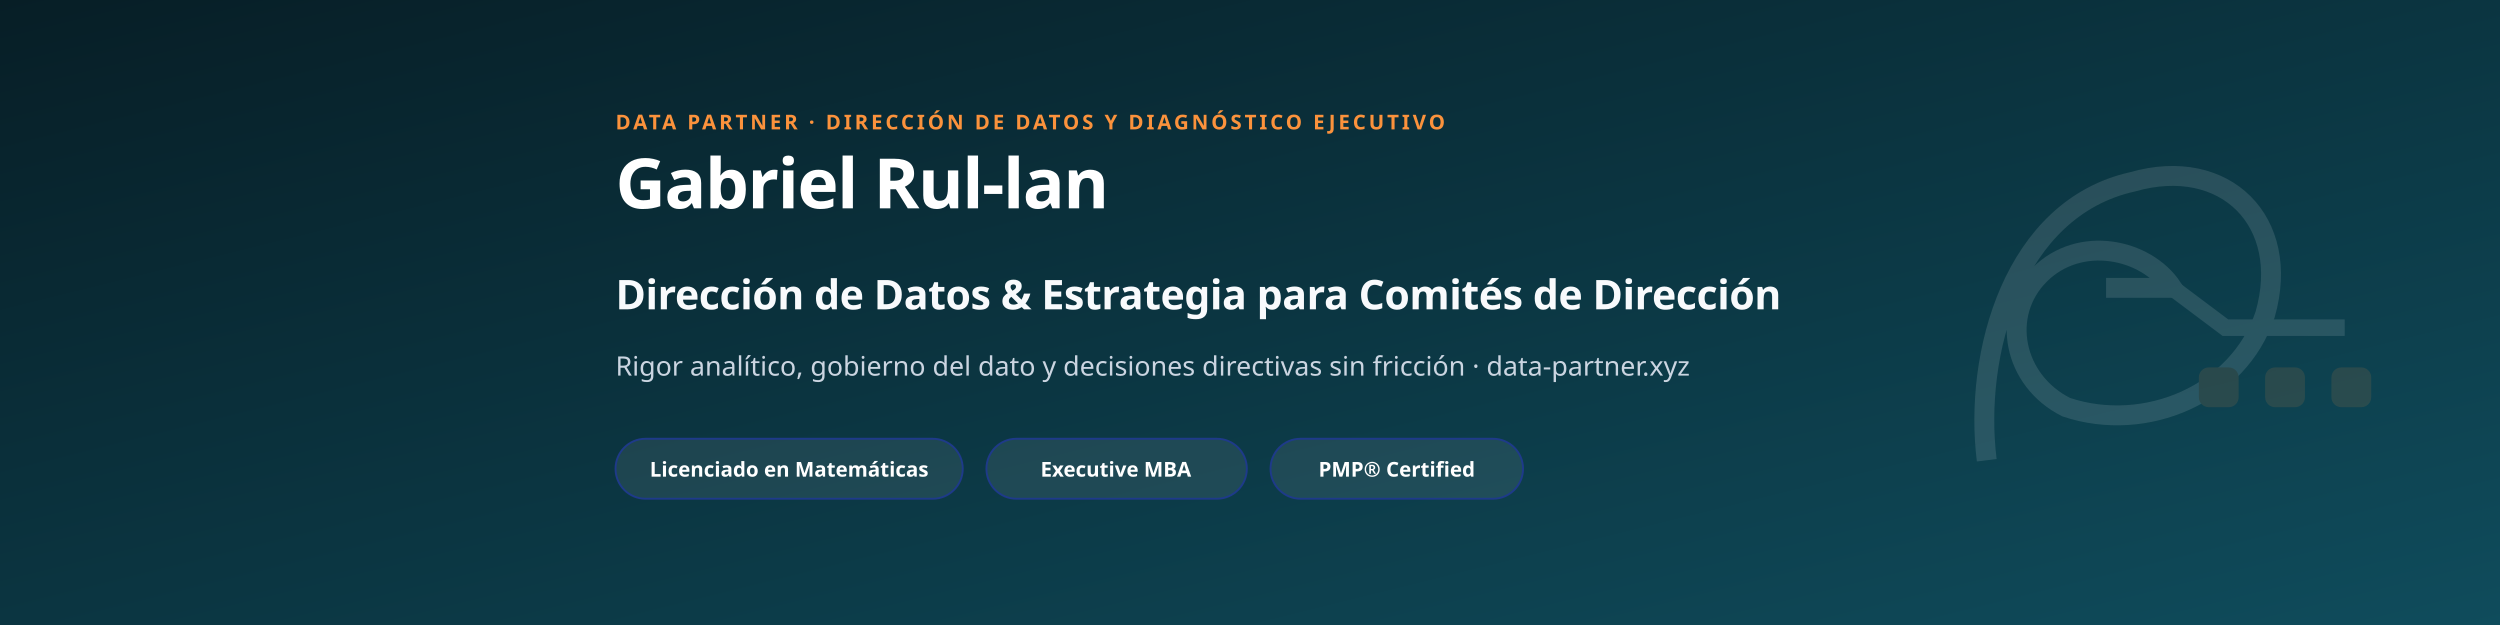
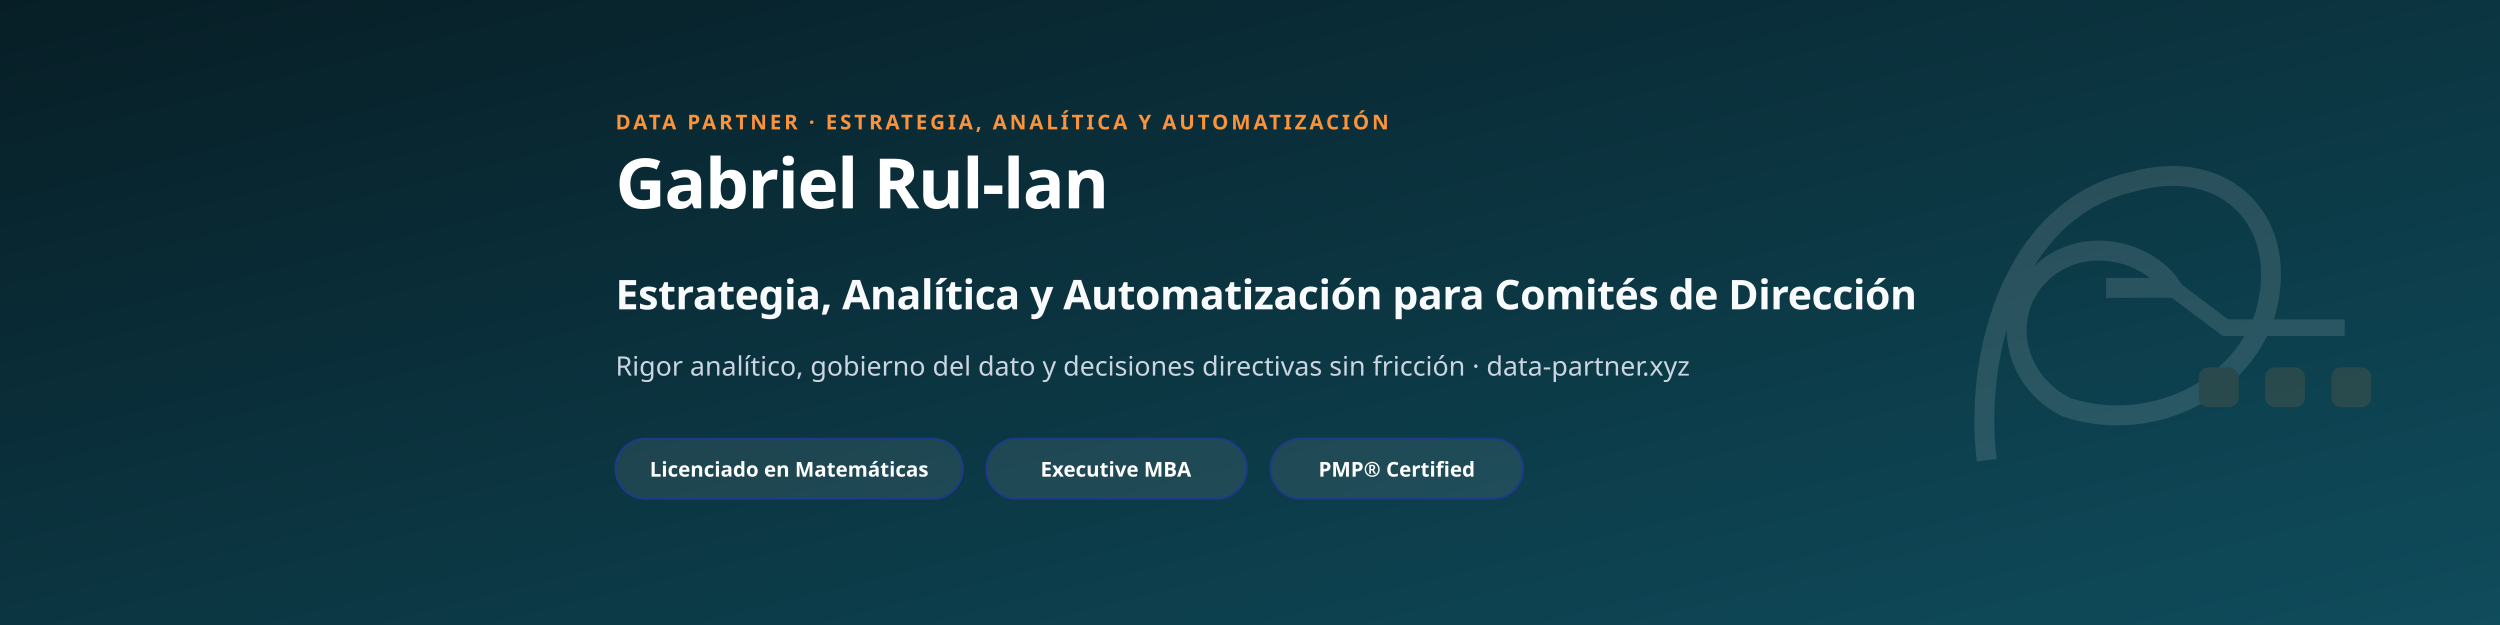
<svg xmlns="http://www.w3.org/2000/svg" width="1584" height="396" viewBox="0 0 1584 396" role="img" aria-label="Gabriel Rul-lan — Banner de LinkedIn (P4)">
  <defs>
    <linearGradient id="bgGrad" x1="0%" y1="0%" x2="100%" y2="100%">
      <stop offset="0%" stop-color="#071E26" />
      <stop offset="100%" stop-color="#0F4C5C" />
    </linearGradient>
  </defs>
  <rect width="1584" height="396" fill="url(#bgGrad)" />
  <g transform="translate(1200, 48) scale(4.2)" opacity="0.12">
    <path d="M 14,58 C 12,42 18,20 36,16 C 50,12 60,22 56,36 C 52,48 38,54 26,50 C 18,46 16,36 22,30 C 28,24 38,26 42,32 L 32,32" fill="none" stroke="#FFFFFF" stroke-width="3" />
    <polyline points="42,32 50,38 68,38" fill="none" stroke="#FFFFFF" stroke-width="2.5" />
    <rect x="46" y="44" width="6" height="6" rx="1.5" fill="#FB923C" />
    <rect x="56" y="44" width="6" height="6" rx="1.5" fill="#FB923C" />
    <rect x="66" y="44" width="6" height="6" rx="1.5" fill="#FB923C" />
  </g>
  <g transform="translate(390, 0)">
-     <text x="0" y="82" font-family="'Sora', system-ui, sans-serif" font-size="13" font-weight="700" fill="#FB923C" letter-spacing="0.14em">DATA PARTNER · DIRECCIÓN DE DATOS Y DIAGNÓSTICO EJECUTIVO</text>
+     <text x="0" y="82" font-family="'Sora', system-ui, sans-serif" font-size="13" font-weight="700" fill="#FB923C" letter-spacing="0.14em">DATA PARTNER · ESTRATEGIA, ANALÍTICA Y AUTOMATIZACIÓN</text>
    <text x="0" y="132" font-family="'Sora', system-ui, sans-serif" font-size="44" font-weight="800" fill="#FFFFFF" letter-spacing="-0.02em">Gabriel Rul-lan</text>
-     <text x="0" y="196" font-family="'Sora', system-ui, sans-serif" font-size="26" font-weight="700" fill="#F8FAFC" letter-spacing="-0.01em">Dirección de Datos &amp; Estrategia para Comités de Dirección</text>
+     <text x="0" y="196" font-family="'Sora', system-ui, sans-serif" font-size="26" font-weight="700" fill="#F8FAFC" letter-spacing="-0.01em">Estrategia, Analítica y Automatización para Comités de Dirección</text>
    <text x="0" y="238" font-family="'Sora', system-ui, sans-serif" font-size="17" font-weight="500" fill="#CBD5E1">Rigor analítico, gobierno del dato y decisiones directivas sin fricción · data-partner.xyz</text>
    <g transform="translate(0, 278)">
      <rect x="0" y="0" width="220" height="38" rx="19" fill="rgba(255,255,255,0.08)" stroke="#1E3A8A" stroke-width="1.2" />
      <text x="110" y="24" font-family="'Sora', system-ui, sans-serif" font-size="13" font-weight="600" text-anchor="middle" fill="#FFFFFF">Licenciado en Matemáticas</text>
      <rect x="235" y="0" width="165" height="38" rx="19" fill="rgba(255,255,255,0.08)" stroke="#1E3A8A" stroke-width="1.2" />
      <text x="317" y="24" font-family="'Sora', system-ui, sans-serif" font-size="13" font-weight="600" text-anchor="middle" fill="#FFFFFF">Executive MBA</text>
      <rect x="415" y="0" width="160" height="38" rx="19" fill="rgba(255,255,255,0.08)" stroke="#1E3A8A" stroke-width="1.2" />
      <text x="495" y="24" font-family="'Sora', system-ui, sans-serif" font-size="13" font-weight="600" text-anchor="middle" fill="#FFFFFF">PMP® Certified</text>
    </g>
  </g>
</svg>
